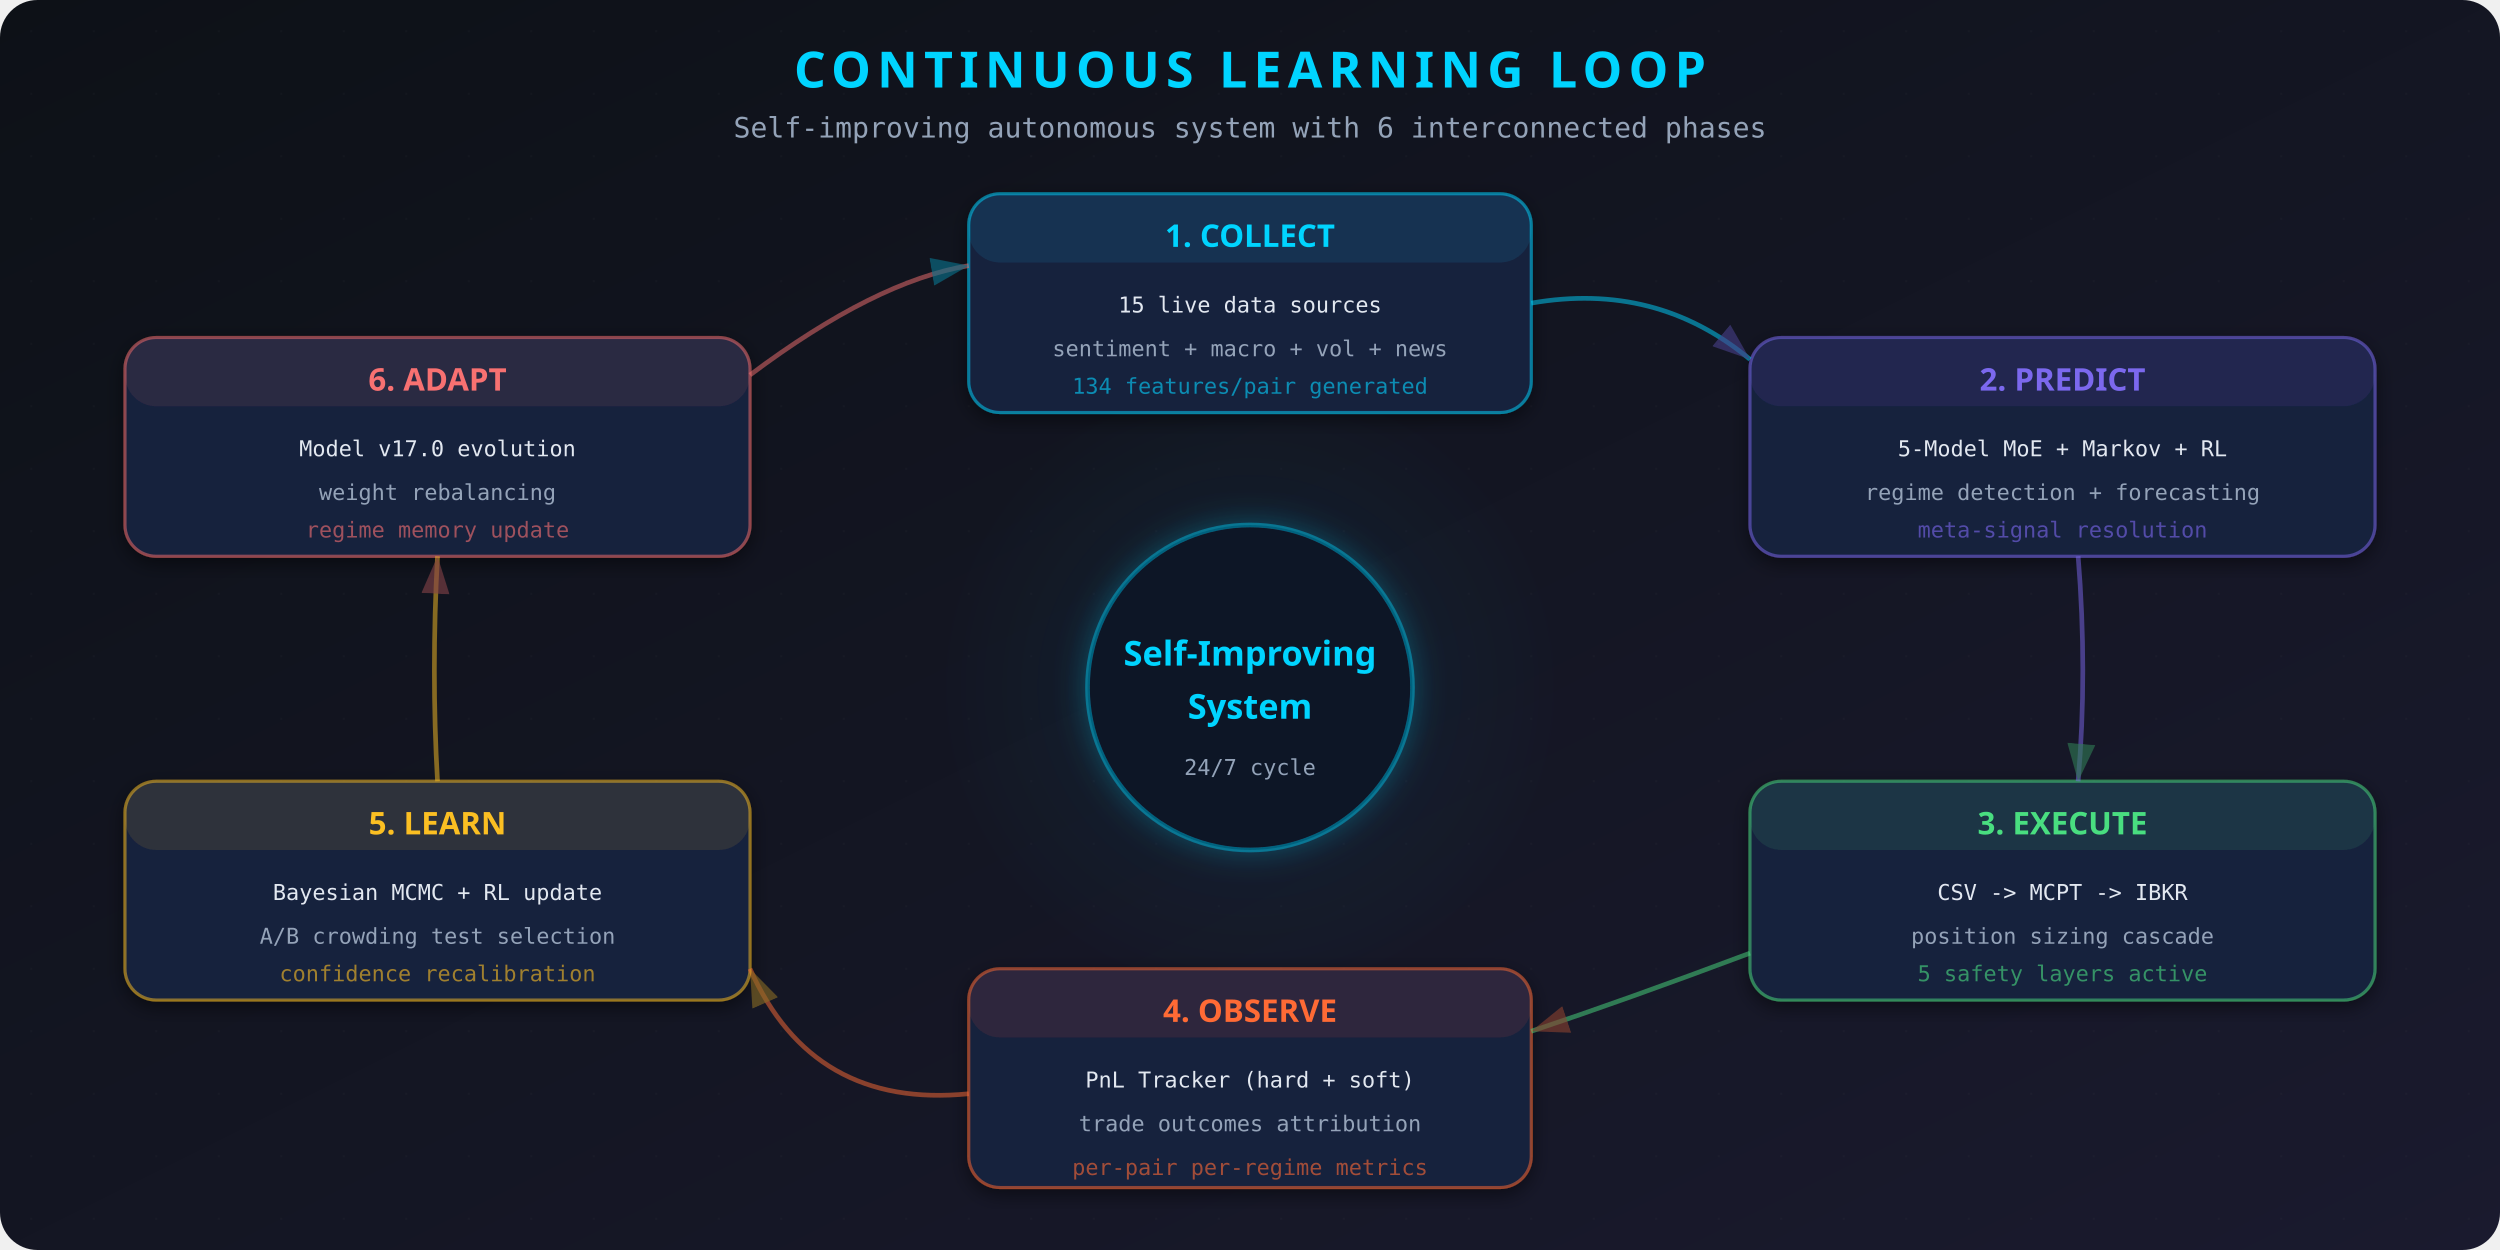
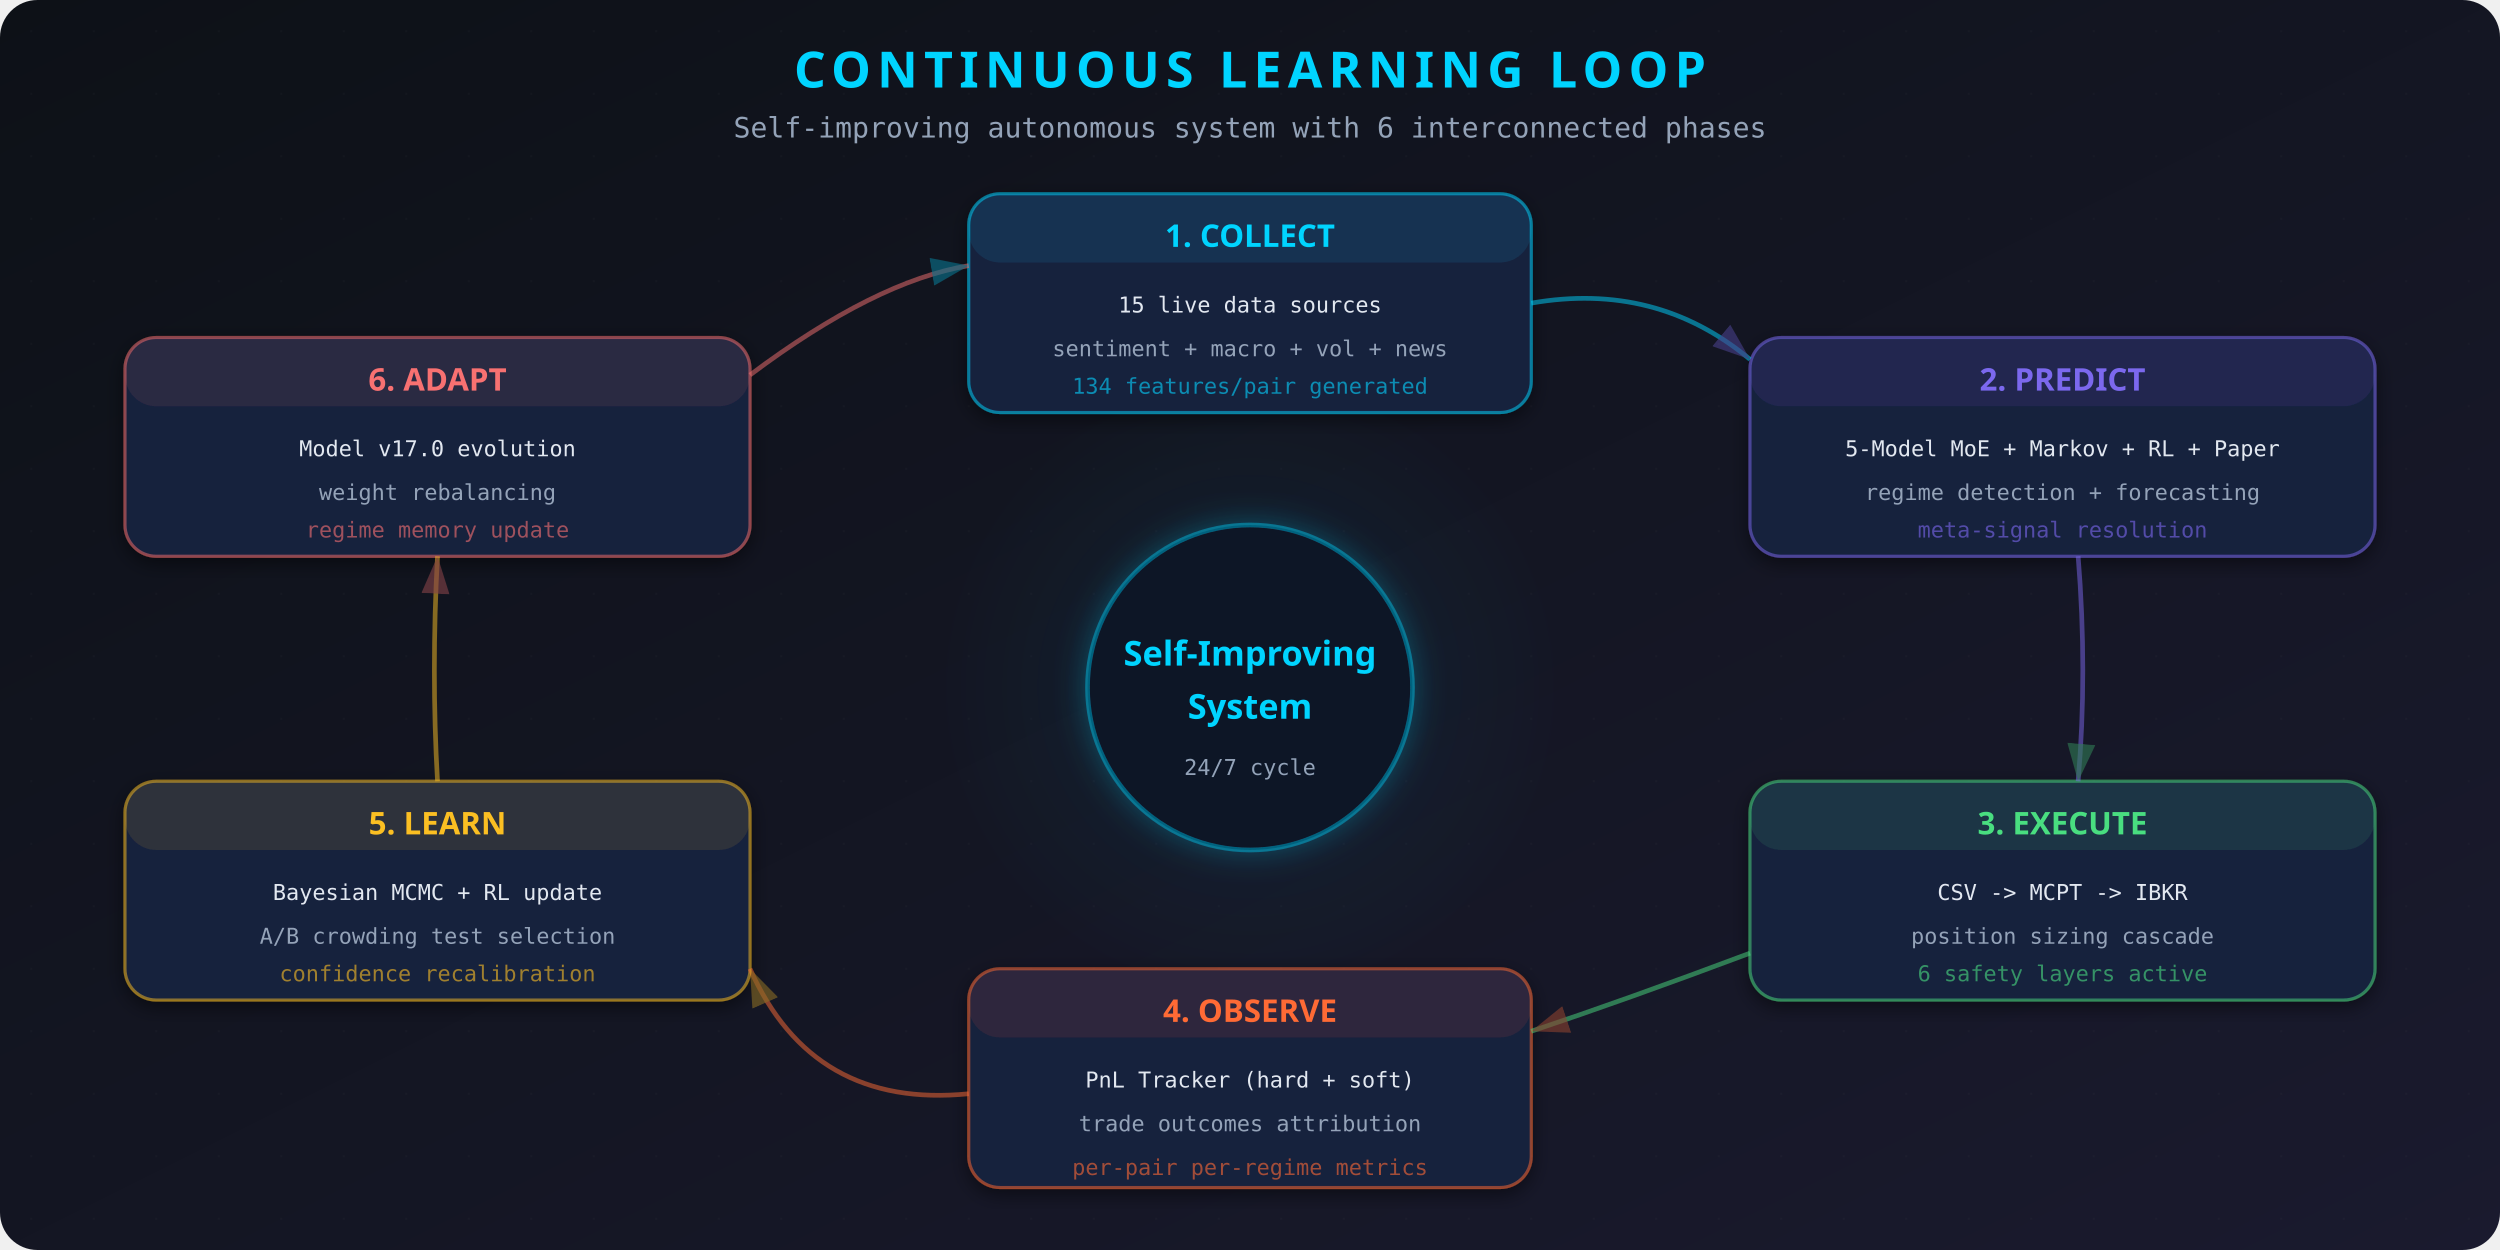
<svg xmlns="http://www.w3.org/2000/svg" viewBox="0 0 800 400" width="800" height="400">
  <defs>
    <linearGradient id="clBg" x1="0%" y1="0%" x2="100%" y2="100%">
      <stop offset="0%" style="stop-color:#0D1117" />
      <stop offset="100%" style="stop-color:#1A1A2E" />
    </linearGradient>
    <radialGradient id="clCenter" cx="50%" cy="50%" r="50%">
      <stop offset="0%" style="stop-color:#00D4FF;stop-opacity:0.08" />
      <stop offset="100%" style="stop-color:#00D4FF;stop-opacity:0" />
    </radialGradient>
    <filter id="clShadow">
      <feDropShadow dx="0" dy="2" stdDeviation="3" flood-color="#000" flood-opacity="0.5" />
    </filter>
    <filter id="clGlow">
      <feDropShadow dx="0" dy="0" stdDeviation="5" flood-color="#00D4FF" flood-opacity="0.3" />
    </filter>
    <marker id="clArrowCyan" markerWidth="8" markerHeight="6" refX="8" refY="3" orient="auto">
      <path d="M 0 0 L 8 3 L 0 6 Z" fill="#00D4FF" opacity="0.6" />
    </marker>
    <marker id="clArrowOrange" markerWidth="8" markerHeight="6" refX="8" refY="3" orient="auto">
      <path d="M 0 0 L 8 3 L 0 6 Z" fill="#FF6B35" opacity="0.6" />
    </marker>
    <marker id="clArrowGreen" markerWidth="8" markerHeight="6" refX="8" refY="3" orient="auto">
      <path d="M 0 0 L 8 3 L 0 6 Z" fill="#4ADE80" opacity="0.6" />
    </marker>
    <marker id="clArrowPurple" markerWidth="8" markerHeight="6" refX="8" refY="3" orient="auto">
      <path d="M 0 0 L 8 3 L 0 6 Z" fill="#7B68EE" opacity="0.6" />
    </marker>
    <marker id="clArrowRed" markerWidth="8" markerHeight="6" refX="8" refY="3" orient="auto">
      <path d="M 0 0 L 8 3 L 0 6 Z" fill="#F87171" opacity="0.6" />
    </marker>
    <marker id="clArrowYellow" markerWidth="8" markerHeight="6" refX="8" refY="3" orient="auto">
      <path d="M 0 0 L 8 3 L 0 6 Z" fill="#FBBF24" opacity="0.6" />
    </marker>
    <pattern id="clGrid" width="20" height="20" patternUnits="userSpaceOnUse">
      <circle cx="10" cy="10" r="0.3" fill="#fff" opacity="0.03" />
    </pattern>
  </defs>
  <rect width="800" height="400" fill="url(#clBg)" rx="12" />
  <rect width="800" height="400" fill="url(#clGrid)" rx="12" />
  <text x="400" y="28" text-anchor="middle" font-family="'Segoe UI', system-ui, sans-serif" font-size="16" font-weight="700" fill="#00D4FF" letter-spacing="2">CONTINUOUS LEARNING LOOP</text>
  <text x="400" y="44" text-anchor="middle" font-family="monospace" font-size="9" fill="#94A3B8">Self-improving autonomous system with 6 interconnected phases</text>
  <circle cx="400" cy="220" r="100" fill="url(#clCenter)" />
  <g filter="url(#clGlow)">
    <circle cx="400" cy="220" r="52" fill="#0A1628" stroke="#00D4FF" stroke-opacity="0.4" stroke-width="1.5" />
    <text x="400" y="213" text-anchor="middle" font-family="'Segoe UI', sans-serif" font-size="11" fill="#00D4FF" font-weight="800">Self-Improving</text>
    <text x="400" y="230" text-anchor="middle" font-family="'Segoe UI', sans-serif" font-size="11" fill="#00D4FF" font-weight="800">System</text>
    <text x="400" y="248" text-anchor="middle" font-family="monospace" font-size="7" fill="#94A3B8">24/7 cycle</text>
  </g>
  <g filter="url(#clShadow)">
    <rect x="310" y="62" width="180" height="70" rx="10" fill="#16213E" stroke="#00D4FF" stroke-opacity="0.5" stroke-width="1" />
    <rect x="310" y="62" width="180" height="22" rx="10" fill="#00D4FF" fill-opacity="0.1" />
    <text x="400" y="79" text-anchor="middle" font-family="'Segoe UI', sans-serif" font-size="10" fill="#00D4FF" font-weight="700">1. COLLECT</text>
    <text x="400" y="100" text-anchor="middle" font-family="monospace" font-size="7" fill="#E2E8F0">15 live data sources</text>
    <text x="400" y="114" text-anchor="middle" font-family="monospace" font-size="7" fill="#94A3B8">sentiment + macro + vol + news</text>
    <text x="400" y="126" text-anchor="middle" font-family="monospace" font-size="7" fill="#00D4FF" opacity="0.6">134 features/pair generated</text>
  </g>
  <g filter="url(#clShadow)">
    <rect x="560" y="108" width="200" height="70" rx="10" fill="#16213E" stroke="#7B68EE" stroke-opacity="0.5" stroke-width="1" />
    <rect x="560" y="108" width="200" height="22" rx="10" fill="#7B68EE" fill-opacity="0.1" />
    <text x="660" y="125" text-anchor="middle" font-family="'Segoe UI', sans-serif" font-size="10" fill="#7B68EE" font-weight="700">2. PREDICT</text>
-     <text x="660" y="146" text-anchor="middle" font-family="monospace" font-size="7" fill="#E2E8F0">5-Model MoE + Markov + RL</text>
+     <text x="660" y="146" text-anchor="middle" font-family="monospace" font-size="7" fill="#E2E8F0">5-Model MoE + Markov + RL + Paper</text>
    <text x="660" y="160" text-anchor="middle" font-family="monospace" font-size="7" fill="#94A3B8">regime detection + forecasting</text>
    <text x="660" y="172" text-anchor="middle" font-family="monospace" font-size="7" fill="#7B68EE" opacity="0.6">meta-signal resolution</text>
  </g>
  <g filter="url(#clShadow)">
    <rect x="560" y="250" width="200" height="70" rx="10" fill="#16213E" stroke="#4ADE80" stroke-opacity="0.5" stroke-width="1" />
    <rect x="560" y="250" width="200" height="22" rx="10" fill="#4ADE80" fill-opacity="0.1" />
    <text x="660" y="267" text-anchor="middle" font-family="'Segoe UI', sans-serif" font-size="10" fill="#4ADE80" font-weight="700">3. EXECUTE</text>
    <text x="660" y="288" text-anchor="middle" font-family="monospace" font-size="7" fill="#E2E8F0">CSV -&gt; MCPT -&gt; IBKR</text>
    <text x="660" y="302" text-anchor="middle" font-family="monospace" font-size="7" fill="#94A3B8">position sizing cascade</text>
-     <text x="660" y="314" text-anchor="middle" font-family="monospace" font-size="7" fill="#4ADE80" opacity="0.6">5 safety layers active</text>
+     <text x="660" y="314" text-anchor="middle" font-family="monospace" font-size="7" fill="#4ADE80" opacity="0.6">6 safety layers active</text>
  </g>
  <g filter="url(#clShadow)">
    <rect x="310" y="310" width="180" height="70" rx="10" fill="#16213E" stroke="#FF6B35" stroke-opacity="0.5" stroke-width="1" />
    <rect x="310" y="310" width="180" height="22" rx="10" fill="#FF6B35" fill-opacity="0.1" />
    <text x="400" y="327" text-anchor="middle" font-family="'Segoe UI', sans-serif" font-size="10" fill="#FF6B35" font-weight="700">4. OBSERVE</text>
    <text x="400" y="348" text-anchor="middle" font-family="monospace" font-size="7" fill="#E2E8F0">PnL Tracker (hard + soft)</text>
    <text x="400" y="362" text-anchor="middle" font-family="monospace" font-size="7" fill="#94A3B8">trade outcomes attribution</text>
    <text x="400" y="376" text-anchor="middle" font-family="monospace" font-size="7" fill="#FF6B35" opacity="0.6">per-pair per-regime metrics</text>
  </g>
  <g filter="url(#clShadow)">
    <rect x="40" y="250" width="200" height="70" rx="10" fill="#16213E" stroke="#FBBF24" stroke-opacity="0.5" stroke-width="1" />
    <rect x="40" y="250" width="200" height="22" rx="10" fill="#FBBF24" fill-opacity="0.1" />
    <text x="140" y="267" text-anchor="middle" font-family="'Segoe UI', sans-serif" font-size="10" fill="#FBBF24" font-weight="700">5. LEARN</text>
    <text x="140" y="288" text-anchor="middle" font-family="monospace" font-size="7" fill="#E2E8F0">Bayesian MCMC + RL update</text>
    <text x="140" y="302" text-anchor="middle" font-family="monospace" font-size="7" fill="#94A3B8">A/B crowding test selection</text>
    <text x="140" y="314" text-anchor="middle" font-family="monospace" font-size="7" fill="#FBBF24" opacity="0.6">confidence recalibration</text>
  </g>
  <g filter="url(#clShadow)">
    <rect x="40" y="108" width="200" height="70" rx="10" fill="#16213E" stroke="#F87171" stroke-opacity="0.5" stroke-width="1" />
    <rect x="40" y="108" width="200" height="22" rx="10" fill="#F87171" fill-opacity="0.1" />
    <text x="140" y="125" text-anchor="middle" font-family="'Segoe UI', sans-serif" font-size="10" fill="#F87171" font-weight="700">6. ADAPT</text>
    <text x="140" y="146" text-anchor="middle" font-family="monospace" font-size="7" fill="#E2E8F0">Model v17.0 evolution</text>
    <text x="140" y="160" text-anchor="middle" font-family="monospace" font-size="7" fill="#94A3B8">weight rebalancing</text>
    <text x="140" y="172" text-anchor="middle" font-family="monospace" font-size="7" fill="#F87171" opacity="0.6">regime memory update</text>
  </g>
  <path d="M 490 97 Q 530 90, 560 115" fill="none" stroke="#00D4FF" stroke-width="1.5" marker-end="url(#clArrowPurple)" opacity="0.5" />
  <path d="M 665 178 Q 668 215, 665 250" fill="none" stroke="#7B68EE" stroke-width="1.5" marker-end="url(#clArrowGreen)" opacity="0.5" />
  <path d="M 560 305 Q 520 320, 490 330" fill="none" stroke="#4ADE80" stroke-width="1.5" marker-end="url(#clArrowOrange)" opacity="0.5" />
  <path d="M 310 350 Q 260 355, 240 310" fill="none" stroke="#FF6B35" stroke-width="1.5" marker-end="url(#clArrowYellow)" opacity="0.5" />
  <path d="M 140 250 Q 138 215, 140 178" fill="none" stroke="#FBBF24" stroke-width="1.5" marker-end="url(#clArrowRed)" opacity="0.5" />
  <path d="M 240 120 Q 280 90, 310 85" fill="none" stroke="#F87171" stroke-width="1.5" marker-end="url(#clArrowCyan)" opacity="0.5" />
</svg>
